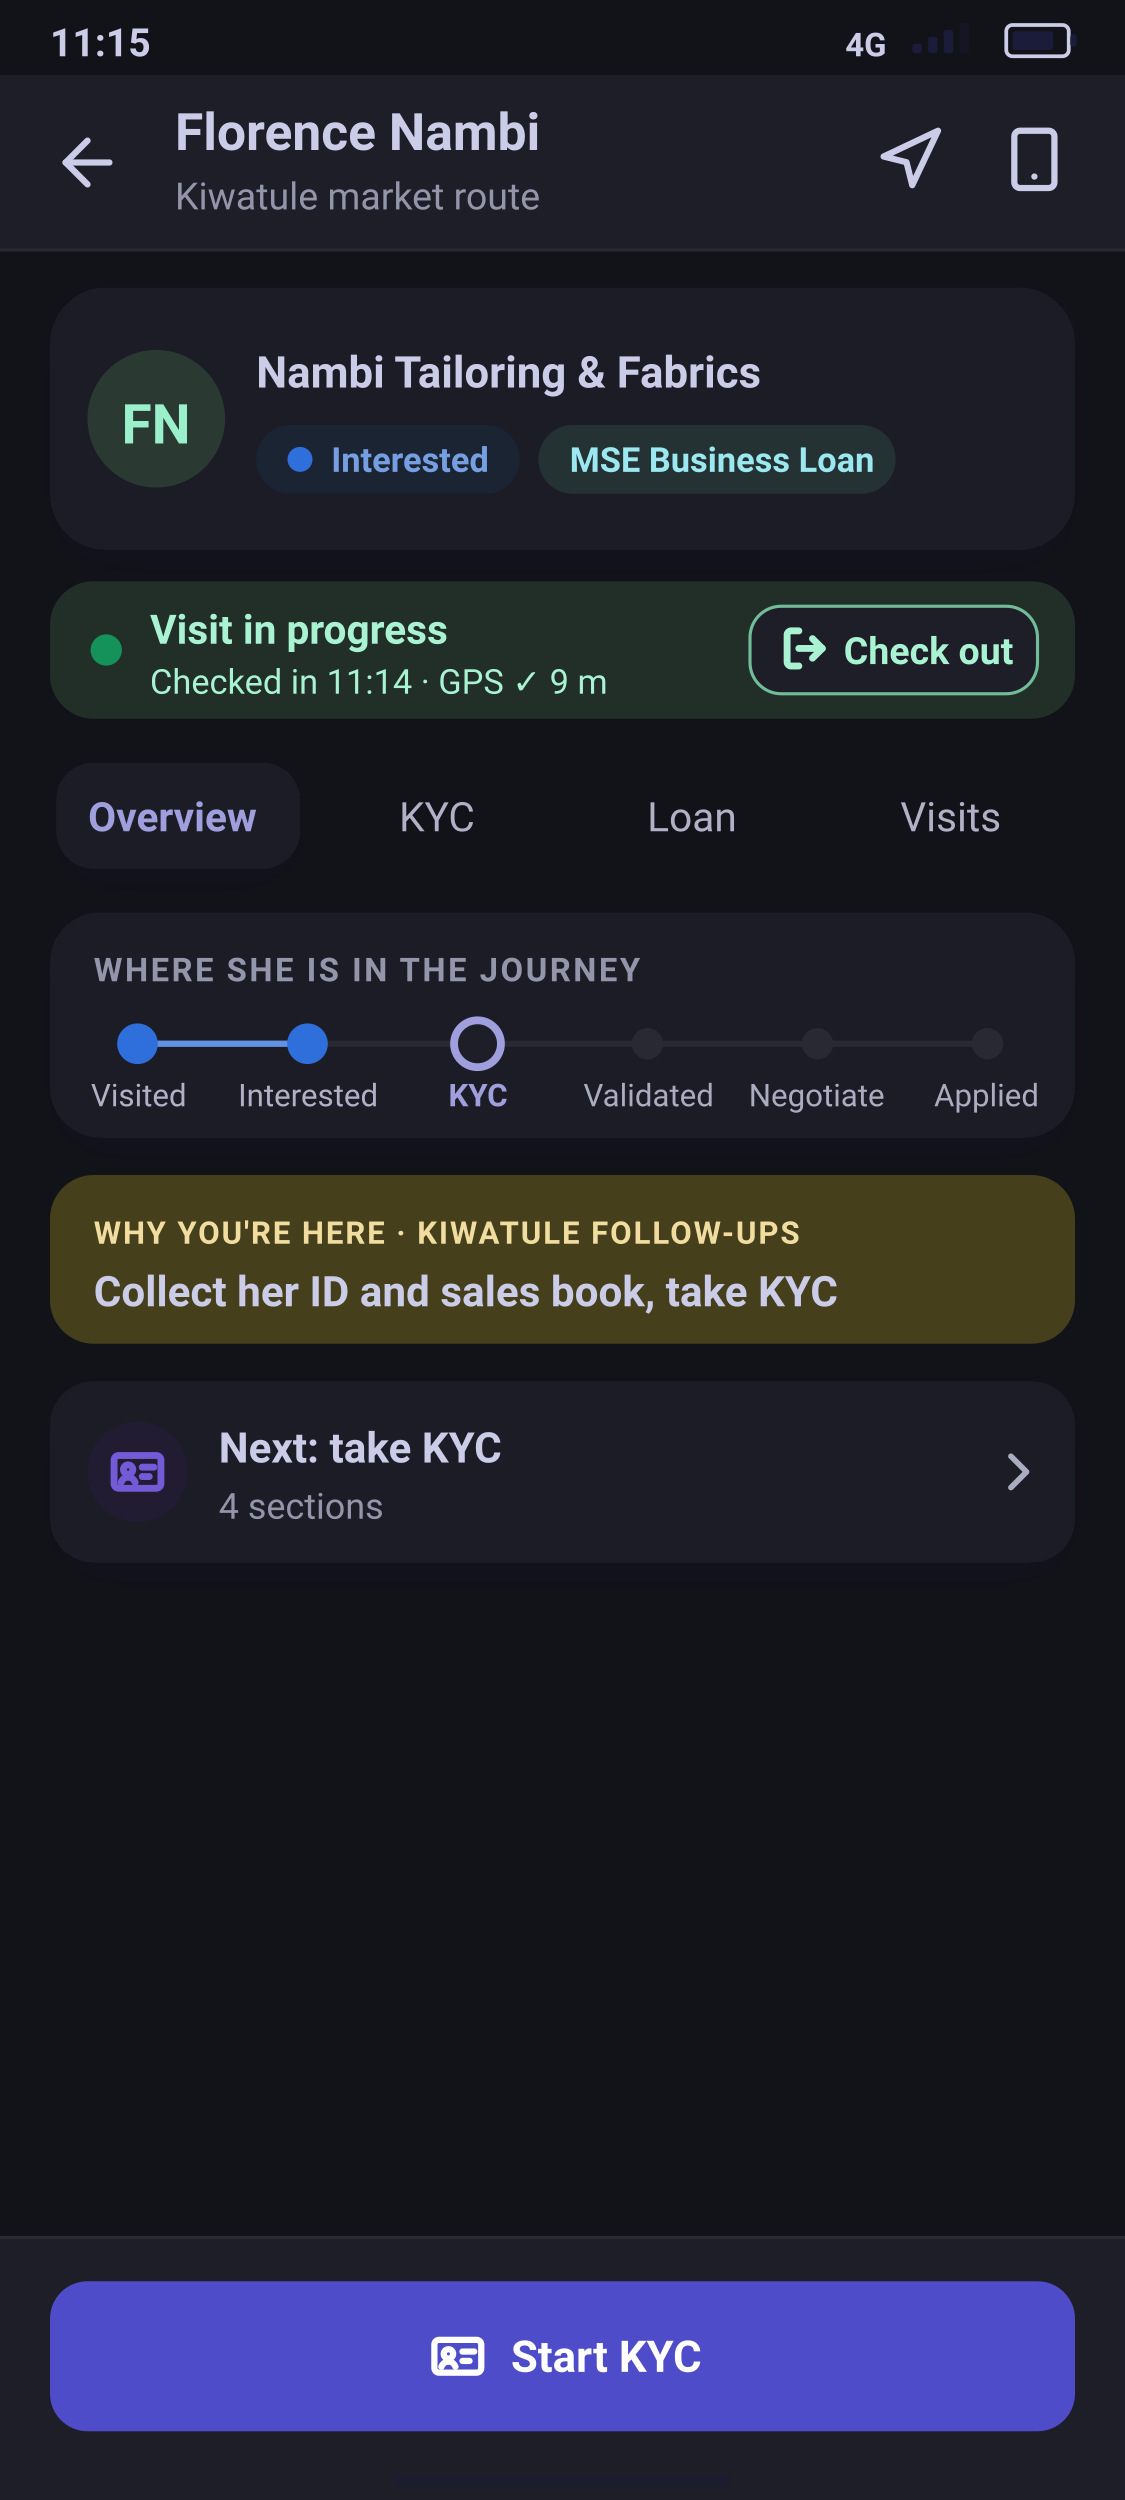
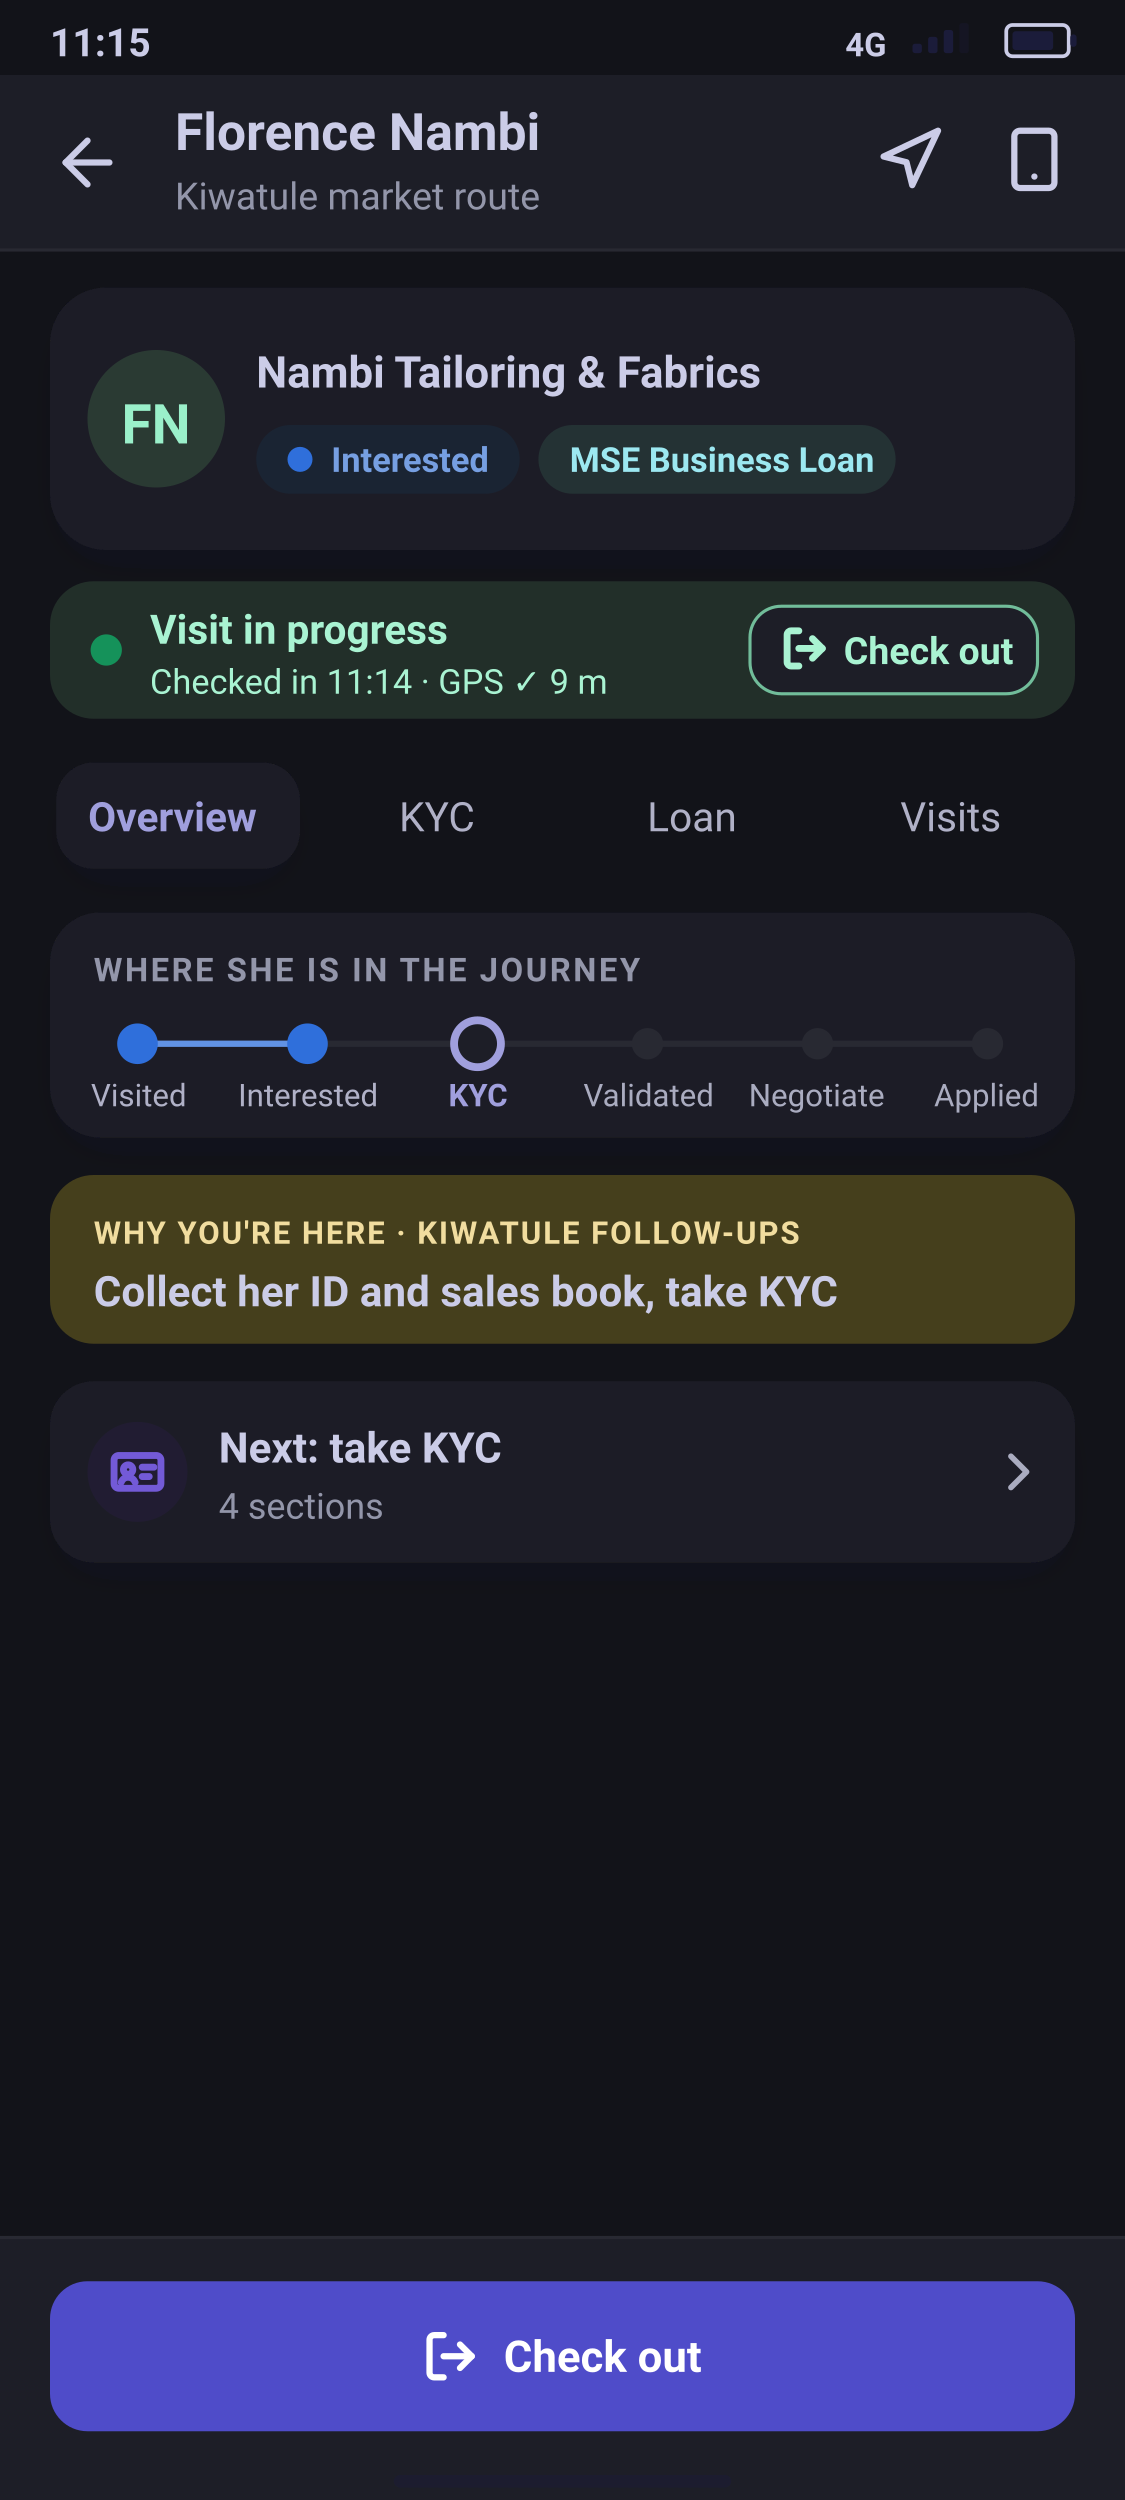
<svg xmlns="http://www.w3.org/2000/svg" width="360" height="800" viewBox="0 0 360 800">
  <defs>
    <filter id="soft" x="-20%" y="-20%" width="140%" height="170%">
      <feDropShadow dx="0" dy="6" stdDeviation="9" flood-color="#1B1C3A" flood-opacity="0.07" />
    </filter>
  </defs>
  <rect id="screen-background" x="0.0" y="0.0" width="360.0" height="800.0" fill="#121319" />
  <g id="status-bar">
    <text id="11-15" x="16.0" y="18.0" font-family="Segoe UI, Roboto, Helvetica Neue, Arial, sans-serif" font-size="12.5" font-weight="600" fill="#CBCCE7">11:15</text>
    <rect id="battery" x="322.0" y="8.0" width="20.0" height="10.0" rx="2" fill="none" stroke="#CBCCE7" stroke-width="1.2" />
    <rect x="324.0" y="10.0" width="13.0" height="6.0" rx="1" fill="#1B1C3A" />
    <rect x="342.5" y="11.0" width="2.0" height="4.0" rx="1" fill="#1B1C3A" />
    <rect id="signal-bar" x="292.0" y="14.0" width="3.0" height="3.0" rx="0.8" fill="#1B1C3A" fill-opacity="1" />
    <rect id="signal-bar-2" x="297.0" y="11.8" width="3.0" height="5.2" rx="0.8" fill="#1B1C3A" fill-opacity="1" />
    <rect id="signal-bar-3" x="302.0" y="9.6" width="3.0" height="7.4" rx="0.8" fill="#1B1C3A" fill-opacity="1" />
    <rect id="signal-bar-4" x="307.0" y="7.4" width="3.0" height="9.6" rx="0.8" fill="#1B1C3A" fill-opacity="0.3" />
    <text id="network" x="270.5" y="18.0" font-family="Segoe UI, Roboto, Helvetica Neue, Arial, sans-serif" font-size="10.5" font-weight="700" fill="#CBCCE7">4G</text>
  </g>
  <g id="app-bar">
    <rect id="app-bar-bg" x="0.0" y="24.0" width="360.0" height="56.0" fill="#1D1E27" />
    <line x1="0.0" y1="80.0" x2="360.0" y2="80.0" stroke="#282932" stroke-width="1" />
    <g id="icon-arrowleft" transform="translate(16.0 40.0) scale(1)">
      <path d="M19 12H5" fill="none" stroke="#CBCCE7" stroke-width="2.00" stroke-linecap="round" stroke-linejoin="round" />
      <path d="M12 19l-7-7 7-7" fill="none" stroke="#CBCCE7" stroke-width="2.00" stroke-linecap="round" stroke-linejoin="round" />
    </g>
    <text id="Florence-Nambi" x="56.0" y="48.0" font-family="Segoe UI, Roboto, Helvetica Neue, Arial, sans-serif" font-size="16.5" font-weight="600" fill="#CBCCE7">Florence Nambi</text>
    <text id="Kiwatule-market-route" x="56.0" y="67.0" font-family="Segoe UI, Roboto, Helvetica Neue, Arial, sans-serif" font-size="12" font-weight="400" fill="#9396AA">Kiwatule market route</text>
  </g>
  <g id="icon-phone" transform="translate(320.0 40.0) scale(0.9167)">
    <path d="M7 2h10a2 2 0 0 1 2 2v16a2 2 0 0 1-2 2H7a2 2 0 0 1-2-2V4a2 2 0 0 1 2-2z" fill="none" stroke="#CBCCE7" stroke-width="2.18" stroke-linecap="round" stroke-linejoin="round" />
    <path d="M12 18h.01" fill="none" stroke="#CBCCE7" stroke-width="2.18" stroke-linecap="round" stroke-linejoin="round" />
  </g>
  <g id="icon-navigation" transform="translate(280.0 40.0) scale(0.9167)">
    <path d="M3 11l19-9-9 19-2-8z" fill="none" stroke="#CBCCE7" stroke-width="2.18" stroke-linecap="round" stroke-linejoin="round" />
  </g>
  <g id="client-header">
    <rect x="16.0" y="92.0" width="328.0" height="84.0" rx="18" fill="#1D1E27" filter="url(#soft)" />
    <g id="avatar-FN">
      <circle cx="50.0" cy="134.0" r="22.0" fill="#2A3A33" />
      <text id="FN" x="38.9" y="141.9" font-family="Segoe UI, Roboto, Helvetica Neue, Arial, sans-serif" font-size="17.6" font-weight="600" fill="#9AF0CA">FN</text>
    </g>
    <text id="Nambi-Tailoring-Fabrics" x="82.0" y="124.0" font-family="Segoe UI, Roboto, Helvetica Neue, Arial, sans-serif" font-size="14" font-weight="700" fill="#CBCCE7">Nambi Tailoring &amp; Fabrics</text>
    <g id="chip-Interested">
      <rect x="82.0" y="136.0" width="84.3" height="22.0" rx="11.0" fill="#1A2433" />
      <circle cx="96.0" cy="147.0" r="4.0" fill="#2F6FDB" />
      <text id="Interested" x="106.0" y="151.0" font-family="Segoe UI, Roboto, Helvetica Neue, Arial, sans-serif" font-size="11" font-weight="600" fill="#769FE2">Interested</text>
    </g>
    <g id="chip-MSE-Business-Loan">
      <rect x="172.3" y="136.0" width="114.3" height="22.0" rx="11.0" fill="#243234" />
      <text id="MSE-Business-Loan" x="182.3" y="151.0" font-family="Segoe UI, Roboto, Helvetica Neue, Arial, sans-serif" font-size="11" font-weight="600" fill="#9CE8F1">MSE Business Loan</text>
    </g>
  </g>
  <g id="visit-bar">
    <rect x="16.0" y="186.0" width="328.0" height="44.0" rx="14" fill="#222F29" />
    <circle cx="34.0" cy="208.0" r="5.0" fill="#15925A" />
    <text id="Visit-in-progress" x="48.0" y="206.0" font-family="Segoe UI, Roboto, Helvetica Neue, Arial, sans-serif" font-size="13" font-weight="700" fill="#A9F3D2">Visit in progress</text>
    <text id="Checked-in-11-14-GPS-9-m" x="48.0" y="222.0" font-family="Segoe UI, Roboto, Helvetica Neue, Arial, sans-serif" font-size="11" font-weight="400" fill="#A9F3D2">Checked in 11:14 · GPS ✓ 9 m</text>
    <rect x="240.0" y="194.0" width="92.0" height="28.0" rx="10" fill="#1D1E27" stroke="#71BD9A" stroke-width="1" />
    <g id="icon-logout" transform="translate(250.0 200.0) scale(0.625)">
      <path d="M9 21H5a2 2 0 0 1-2-2V5a2 2 0 0 1 2-2h4" fill="none" stroke="#A9F3D2" stroke-width="3.52" stroke-linecap="round" stroke-linejoin="round" />
      <path d="M16 17l5-5-5-5" fill="none" stroke="#A9F3D2" stroke-width="3.52" stroke-linecap="round" stroke-linejoin="round" />
      <path d="M21 12H9" fill="none" stroke="#A9F3D2" stroke-width="3.52" stroke-linecap="round" stroke-linejoin="round" />
    </g>
    <text id="Check-out" x="270.0" y="212.5" font-family="Segoe UI, Roboto, Helvetica Neue, Arial, sans-serif" font-size="12" font-weight="700" fill="#A9F3D2">Check out</text>
  </g>
  <g id="tabs">
    <rect x="18.0" y="244.0" width="78.0" height="34.0" rx="12" fill="#1D1E27" filter="url(#soft)" />
    <text id="Overview" x="28.2" y="266.0" font-family="Segoe UI, Roboto, Helvetica Neue, Arial, sans-serif" font-size="13" font-weight="700" fill="#A09FDD">Overview</text>
    <text id="KYC" x="127.7" y="266.0" font-family="Segoe UI, Roboto, Helvetica Neue, Arial, sans-serif" font-size="13" font-weight="400" fill="#B0B1C7">KYC</text>
    <text id="Loan" x="207.1" y="266.0" font-family="Segoe UI, Roboto, Helvetica Neue, Arial, sans-serif" font-size="13" font-weight="400" fill="#B0B1C7">Loan</text>
    <text id="Visits" x="288.1" y="266.0" font-family="Segoe UI, Roboto, Helvetica Neue, Arial, sans-serif" font-size="13" font-weight="400" fill="#B0B1C7">Visits</text>
  </g>
  <rect x="16.0" y="292.0" width="328.0" height="72.0" rx="16" fill="#1D1E27" filter="url(#soft)" />
  <text id="WHERE-SHE-IS-IN-THE-JOURNEY" x="30.0" y="314.0" font-family="Segoe UI, Roboto, Helvetica Neue, Arial, sans-serif" font-size="10.5" font-weight="700" fill="#9396AA" letter-spacing="0.8">WHERE SHE IS IN THE JOURNEY</text>
  <line x1="44.0" y1="334.0" x2="316.0" y2="334.0" stroke="#282932" stroke-width="2" />
  <line x1="44.0" y1="334.0" x2="98.4" y2="334.0" stroke="#6192E4" stroke-width="2" />
  <circle cx="44.0" cy="334.0" r="6.5" fill="#2F6FDB" />
  <text id="Visited" x="29.1" y="354.0" font-family="Segoe UI, Roboto, Helvetica Neue, Arial, sans-serif" font-size="10" font-weight="400" fill="#B0B1C7">Visited</text>
  <circle cx="98.4" cy="334.0" r="6.5" fill="#2F6FDB" />
  <text id="Interested-2" x="76.2" y="354.0" font-family="Segoe UI, Roboto, Helvetica Neue, Arial, sans-serif" font-size="10" font-weight="400" fill="#B0B1C7">Interested</text>
  <circle cx="152.8" cy="334.0" r="7.5" fill="#1D1E27" stroke="#A09FDD" stroke-width="2.5" />
  <text id="KYC-2" x="143.5" y="354.0" font-family="Segoe UI, Roboto, Helvetica Neue, Arial, sans-serif" font-size="10" font-weight="700" fill="#A09FDD">KYC</text>
  <circle cx="207.2" cy="334.0" r="5.0" fill="#282932" />
  <text id="Validated" x="186.7" y="354.0" font-family="Segoe UI, Roboto, Helvetica Neue, Arial, sans-serif" font-size="10" font-weight="400" fill="#AAACC0">Validated</text>
  <circle cx="261.6" cy="334.0" r="5.0" fill="#282932" />
  <text id="Negotiate" x="239.6" y="354.0" font-family="Segoe UI, Roboto, Helvetica Neue, Arial, sans-serif" font-size="10" font-weight="400" fill="#AAACC0">Negotiate</text>
  <circle cx="316.0" cy="334.0" r="5.0" fill="#282932" />
  <text id="Applied" x="298.9" y="354.0" font-family="Segoe UI, Roboto, Helvetica Neue, Arial, sans-serif" font-size="10" font-weight="400" fill="#AAACC0">Applied</text>
  <g id="why-here">
    <rect x="16.0" y="376.0" width="328.0" height="54.0" rx="14" fill="#453F1C" />
    <text id="WHY-YOU-RE-HERE-KIWATULE-F" x="30.0" y="398.0" font-family="Segoe UI, Roboto, Helvetica Neue, Arial, sans-serif" font-size="10" font-weight="700" fill="#F1DD9F" letter-spacing="0.6">WHY YOU'RE HERE · KIWATULE FOLLOW-UPS</text>
    <text id="Collect-her-ID-and-sales-boo" x="30.0" y="418.0" font-family="Segoe UI, Roboto, Helvetica Neue, Arial, sans-serif" font-size="13.5" font-weight="600" fill="#CBCCE7">Collect her ID and sales book, take KYC</text>
  </g>
  <g id="row-Next-take-KYC">
    <rect x="16.0" y="442.0" width="328.0" height="58.0" rx="14" fill="#1D1E27" filter="url(#soft)" />
    <circle cx="44.0" cy="471.0" r="16.0" fill="#211C32" />
    <g id="icon-idcard" transform="translate(35.0 462.0) scale(0.75)">
      <path d="M4 5h16a2 2 0 0 1 2 2v10a2 2 0 0 1-2 2H4a2 2 0 0 1-2-2V7a2 2 0 0 1 2-2z" fill="none" stroke="#735AD7" stroke-width="2.93" stroke-linecap="round" stroke-linejoin="round" />
      <path d="M8 9a2 2 0 1 0 0 4 2 2 0 1 0 0-4z" fill="none" stroke="#735AD7" stroke-width="2.93" stroke-linecap="round" stroke-linejoin="round" />
      <path d="M5 16.5c.6-1.5 1.7-2.2 3-2.2s2.4.7 3 2.2" fill="none" stroke="#735AD7" stroke-width="2.93" stroke-linecap="round" stroke-linejoin="round" />
      <path d="M14 10h5" fill="none" stroke="#735AD7" stroke-width="2.93" stroke-linecap="round" stroke-linejoin="round" />
      <path d="M14 14h3" fill="none" stroke="#735AD7" stroke-width="2.93" stroke-linecap="round" stroke-linejoin="round" />
    </g>
    <text id="Next-take-KYC" x="70.0" y="468.0" font-family="Segoe UI, Roboto, Helvetica Neue, Arial, sans-serif" font-size="13.5" font-weight="600" fill="#CBCCE7">Next: take KYC</text>
    <text id="4-sections" x="70.0" y="486.0" font-family="Segoe UI, Roboto, Helvetica Neue, Arial, sans-serif" font-size="11.5" font-weight="400" fill="#9396AA">4 sections</text>
    <g id="icon-chevright" transform="translate(316.0 461.0) scale(0.8333)">
      <path d="M9 18l6-6-6-6" fill="none" stroke="#AAACC0" stroke-width="2.16" stroke-linecap="round" stroke-linejoin="round" />
    </g>
  </g>
  <g id="footer">
    <rect x="0.0" y="716.0" width="360.0" height="84.0" fill="#1D1E27" />
    <line x1="0.0" y1="716.0" x2="360.0" y2="716.0" stroke="#282932" stroke-width="1" />
-     <g id="button-Start-KYC">
+     <g id="button-Check-out">
      <rect x="16.0" y="730.0" width="328.0" height="48.0" rx="12" fill="#4F4CC9" />
-       <g id="icon-idcard-2" transform="translate(137.5 745.0) scale(0.75)">
-         <path d="M4 5h16a2 2 0 0 1 2 2v10a2 2 0 0 1-2 2H4a2 2 0 0 1-2-2V7a2 2 0 0 1 2-2z" fill="none" stroke="#FFFFFF" stroke-width="2.67" stroke-linecap="round" stroke-linejoin="round" />
-         <path d="M8 9a2 2 0 1 0 0 4 2 2 0 1 0 0-4z" fill="none" stroke="#FFFFFF" stroke-width="2.67" stroke-linecap="round" stroke-linejoin="round" />
-         <path d="M5 16.5c.6-1.5 1.7-2.2 3-2.2s2.4.7 3 2.2" fill="none" stroke="#FFFFFF" stroke-width="2.67" stroke-linecap="round" stroke-linejoin="round" />
-         <path d="M14 10h5" fill="none" stroke="#FFFFFF" stroke-width="2.67" stroke-linecap="round" stroke-linejoin="round" />
-         <path d="M14 14h3" fill="none" stroke="#FFFFFF" stroke-width="2.67" stroke-linecap="round" stroke-linejoin="round" />
+       <g id="icon-logout-2" transform="translate(135.2 745.0) scale(0.75)">
+         <path d="M9 21H5a2 2 0 0 1-2-2V5a2 2 0 0 1 2-2h4" fill="none" stroke="#FFFFFF" stroke-width="2.67" stroke-linecap="round" stroke-linejoin="round" />
+         <path d="M16 17l5-5-5-5" fill="none" stroke="#FFFFFF" stroke-width="2.67" stroke-linecap="round" stroke-linejoin="round" />
+         <path d="M21 12H9" fill="none" stroke="#FFFFFF" stroke-width="2.67" stroke-linecap="round" stroke-linejoin="round" />
      </g>
-       <text id="Start-KYC" x="163.5" y="759.0" font-family="Segoe UI, Roboto, Helvetica Neue, Arial, sans-serif" font-size="14" font-weight="600" fill="#FFFFFF">Start KYC</text>
+       <text id="Check-out-2" x="161.2" y="759.0" font-family="Segoe UI, Roboto, Helvetica Neue, Arial, sans-serif" font-size="14" font-weight="600" fill="#FFFFFF">Check out</text>
    </g>
  </g>
  <rect id="gesture-bar" x="126.0" y="792.0" width="108.0" height="4.0" rx="2" fill="#1B1C3A" fill-opacity="0.45" />
</svg>
